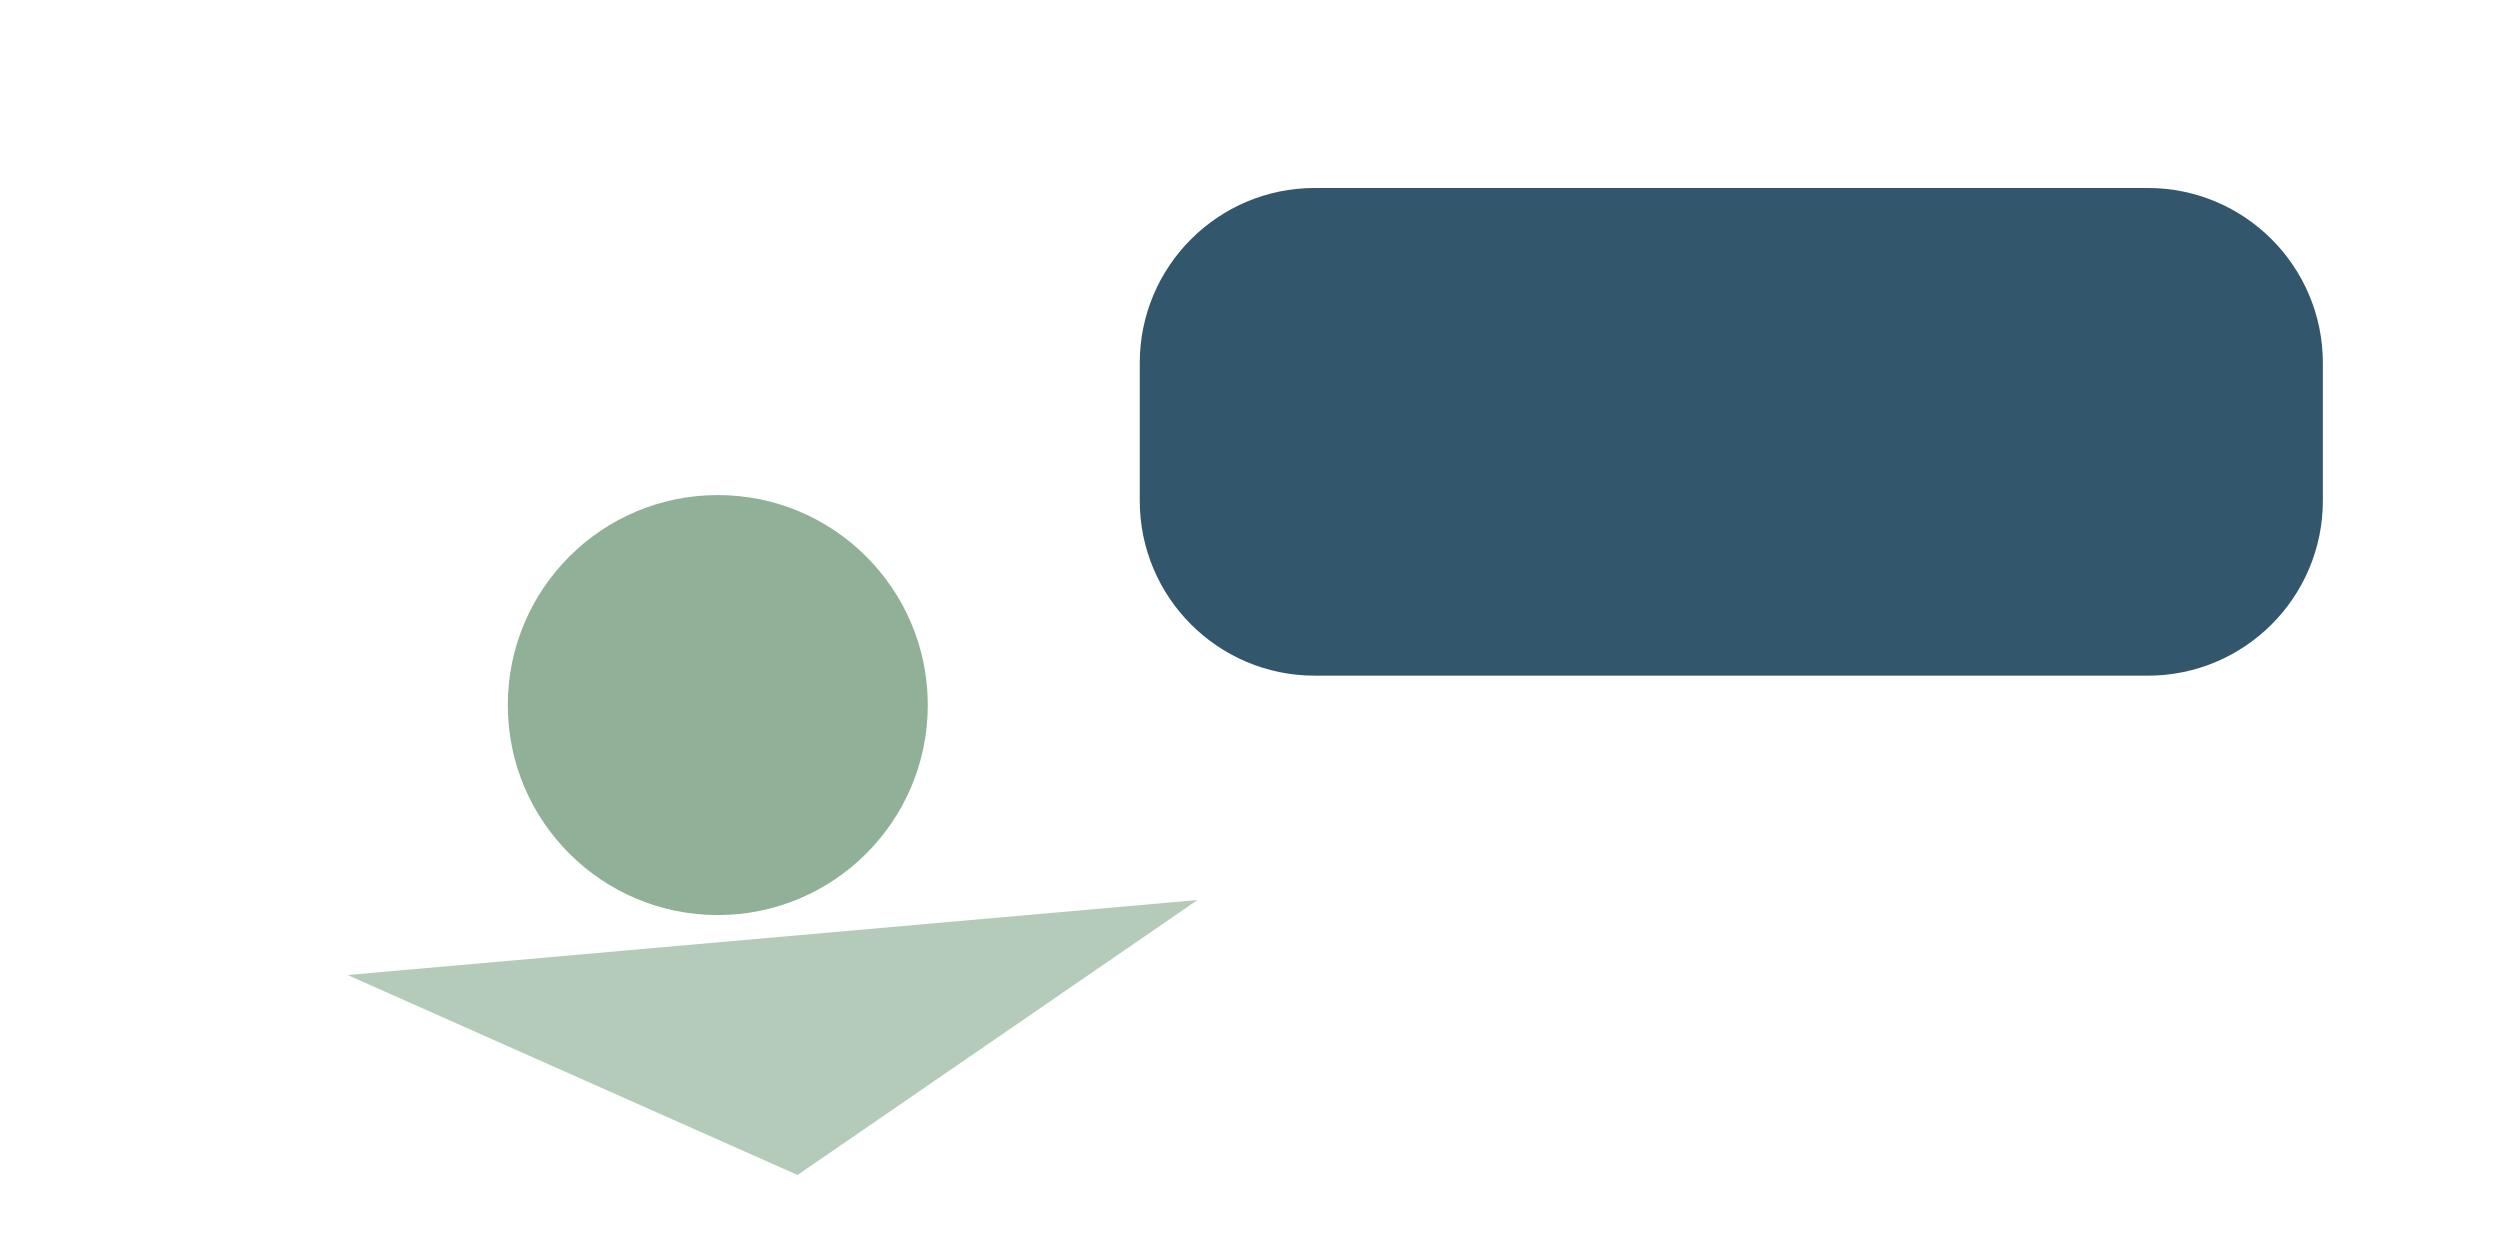
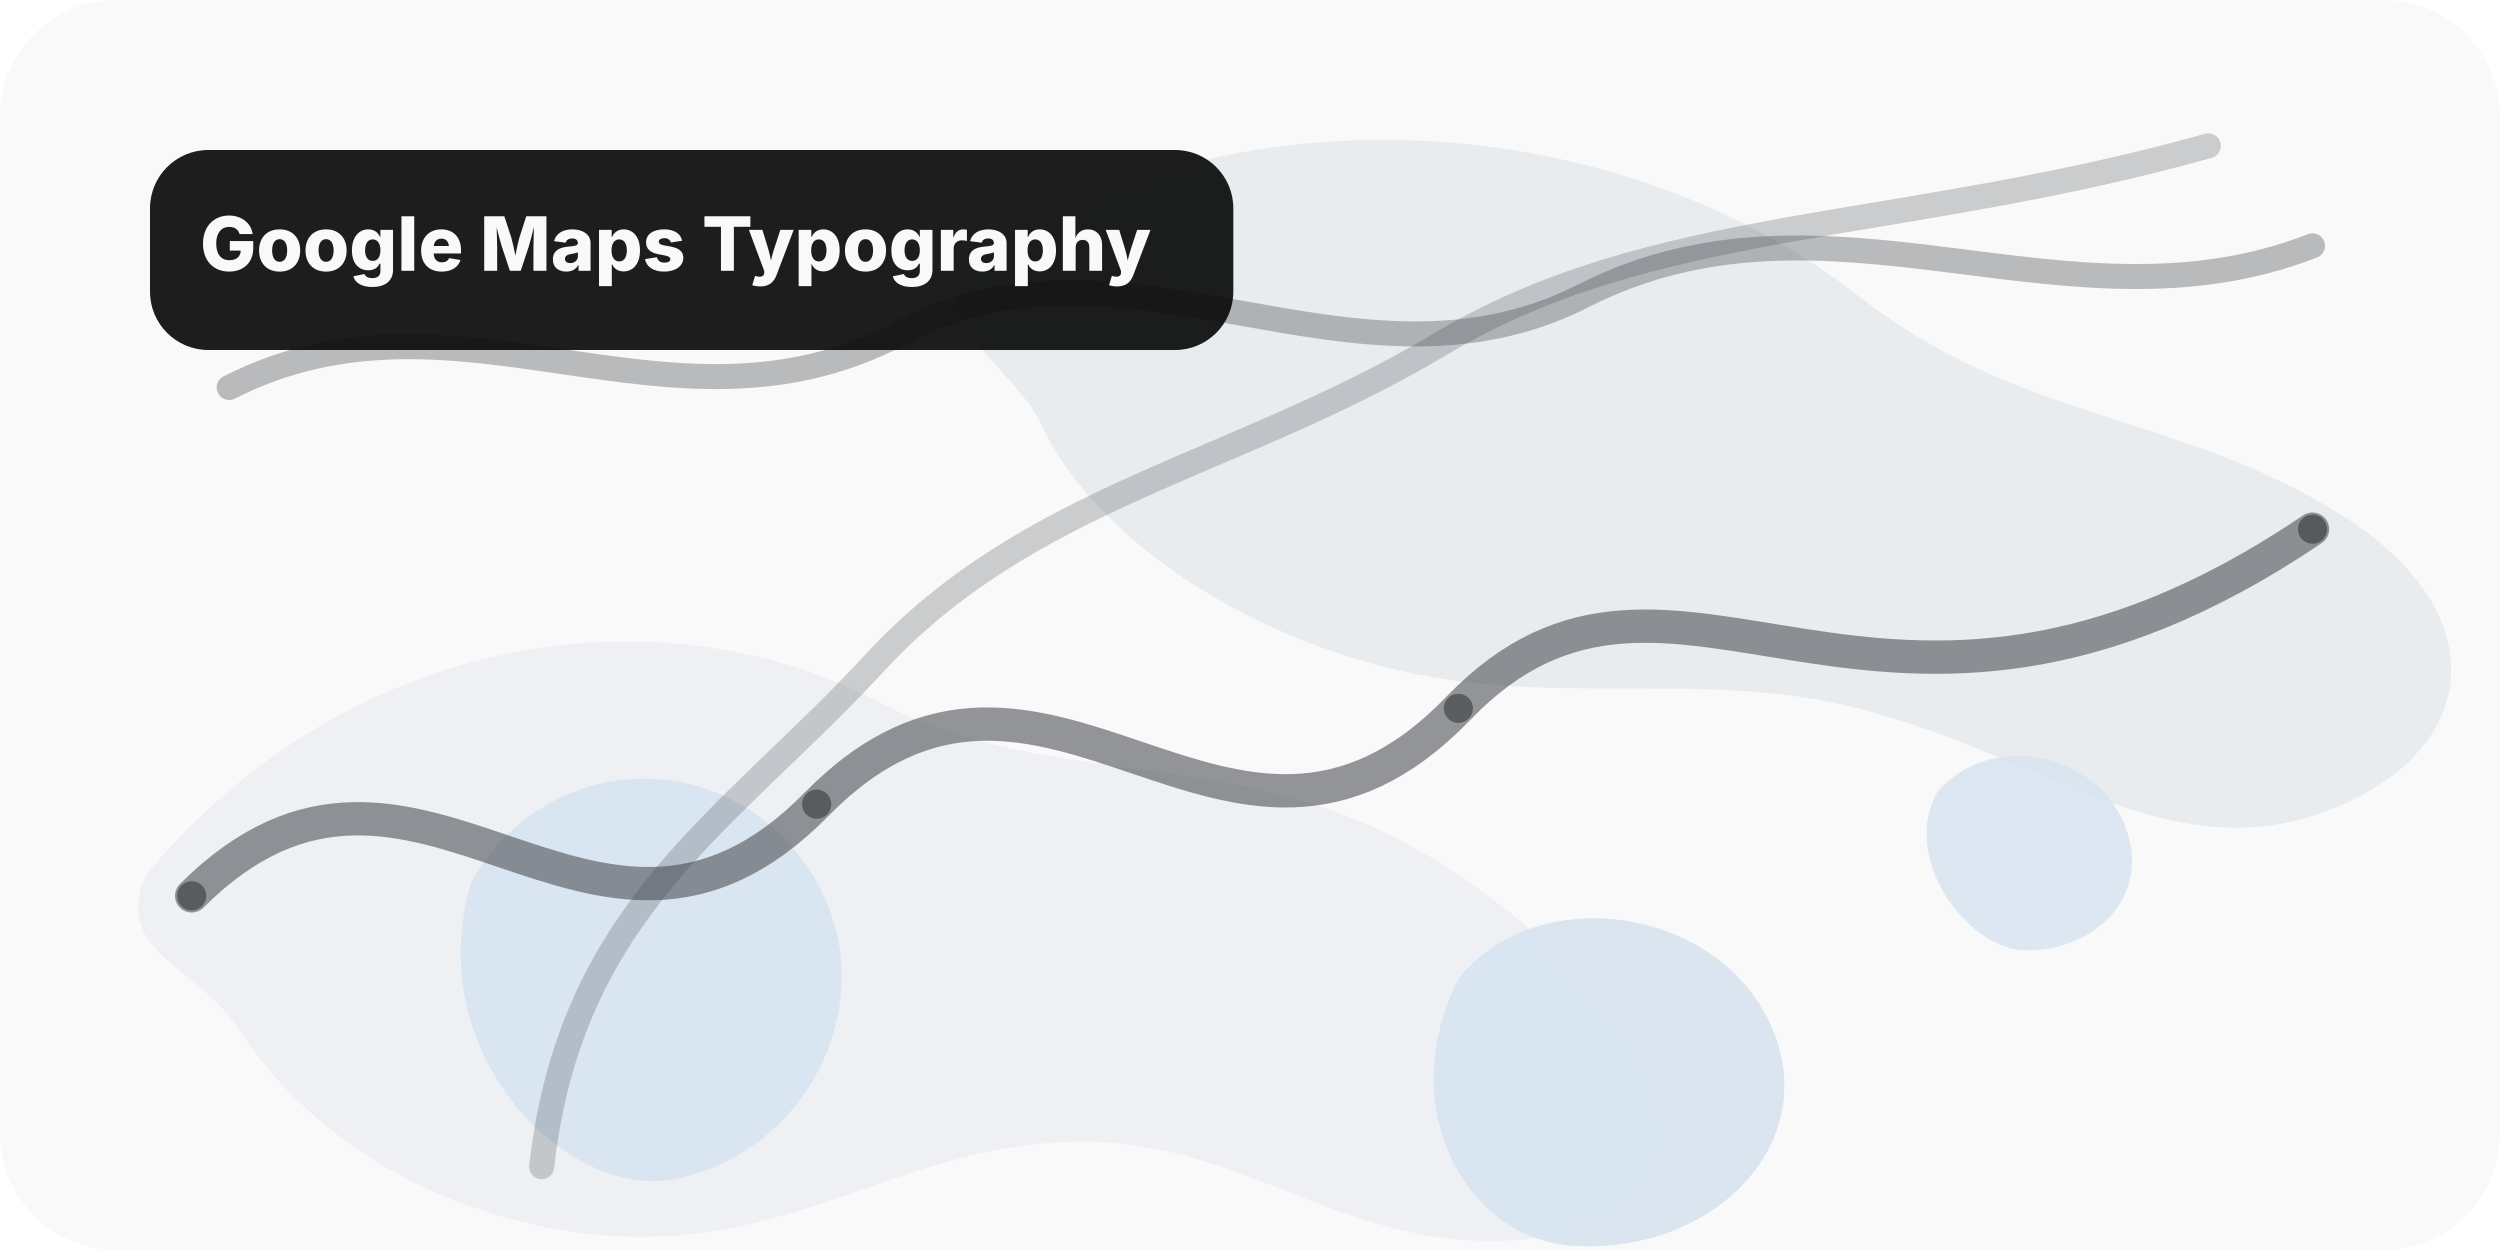
<svg xmlns="http://www.w3.org/2000/svg" width="1200" height="600" viewBox="0 0 1200 600" role="img" aria-labelledby="title desc">
-   <defs>
-     <linearGradient id="bg" x1="0" y1="0" x2="1" y2="1">
-       <stop offset="0%" stop-color="#D98E04" />
-       <stop offset="100%" stop-color="#0E3A53" />
-     </linearGradient>
-   </defs>
-   <rect x="547.08" y="90.23" width="567.89" height="234.09" rx="84.00" fill="#0E3A53" opacity="0.85" />
-   <circle cx="344.54" cy="338.43" r="100.80" fill="#84A98C" opacity="0.9" />
-   <path d="M 166.82 468.00 L 382.82 564.00 L 574.82 432.00 Z" fill="#84A98C" opacity="0.6" />
+   <rect width="1200" height="600" rx="56" fill="#F9F9F9" />
+   <g>
+     <path d="M70 420 C170 300, 320 284, 420 336 C510 384, 600 352, 700 420 C804 490, 840 580, 740 594 C650 606, 602 548, 520 548 C430 548, 380 604, 280 592 C190 580, 138 530, 116 496 C94 462, 54 458, 70 420 Z" fill="#EEF0F3" />
+     <path d="M520 96 C640 44, 792 64, 892 142 C968 202, 1044 198, 1122 246 C1200 294, 1190 360, 1120 388 C1046 418, 988 368, 906 344 C824 318, 750 342, 664 320 C580 298, 520 248, 500 204 C482 166, 408 140, 520 96 Z" fill="#E7EAEE" opacity="0.92" />
+   </g>
+   <g opacity="0.9">
+     <path d="M226 424 C260 362, 344 356, 386 414 C428 472, 392 552, 324 566 C272 576, 202 506, 226 424 Z" fill="#D7E3F0" />
+     <path d="M700 470 C736 424, 820 434, 848 488 C878 546, 824 602, 756 598 C706 596, 668 534, 700 470 Z" fill="#D7E3F0" />
+     <path d="M930 380 C954 352, 1002 360, 1018 392 C1036 428, 1006 458, 970 456 C944 454, 912 412, 930 380 Z" fill="#D7E3F0" opacity="0.92" />
+   </g>
+   <g fill="none" stroke-linecap="round" stroke-linejoin="round">
+     <path d="M92 430 C200 322, 284 496, 392 386 C502 274, 590 454, 700 340 C804 232, 900 396, 1110 254" stroke="#3E4248" stroke-opacity="0.55" stroke-width="16" />
+     <path d="M110 186 C220 130, 322 218, 432 160 C540 102, 650 198, 760 142 C878 82, 992 164, 1110 118" stroke="#3E4248" stroke-opacity="0.34" stroke-width="12" />
+     <path d="M260 560 C274 436, 350 394, 420 318 C494 238, 592 224, 690 166 C792 104, 910 112, 1060 70" stroke="#3E4248" stroke-opacity="0.24" stroke-width="12" />
+   </g>
+   <g fill="#111111" opacity="0.42">
+     <circle cx="92" cy="430" r="7" />
+     <circle cx="392" cy="386" r="7" />
+     <circle cx="700" cy="340" r="7" />
+     <circle cx="1110" cy="254" r="7" />
+   </g>
+   <g>
+     <rect x="72" y="72" width="520" height="96" rx="28" fill="#0A0A0A" opacity="0.92" />
+     <text x="96" y="130" font-family="-apple-system, BlinkMacSystemFont, 'Segoe UI', sans-serif" font-size="36" font-weight="800" fill="#F9F9F9">Google Maps Typography</text>
+   </g>
</svg>
